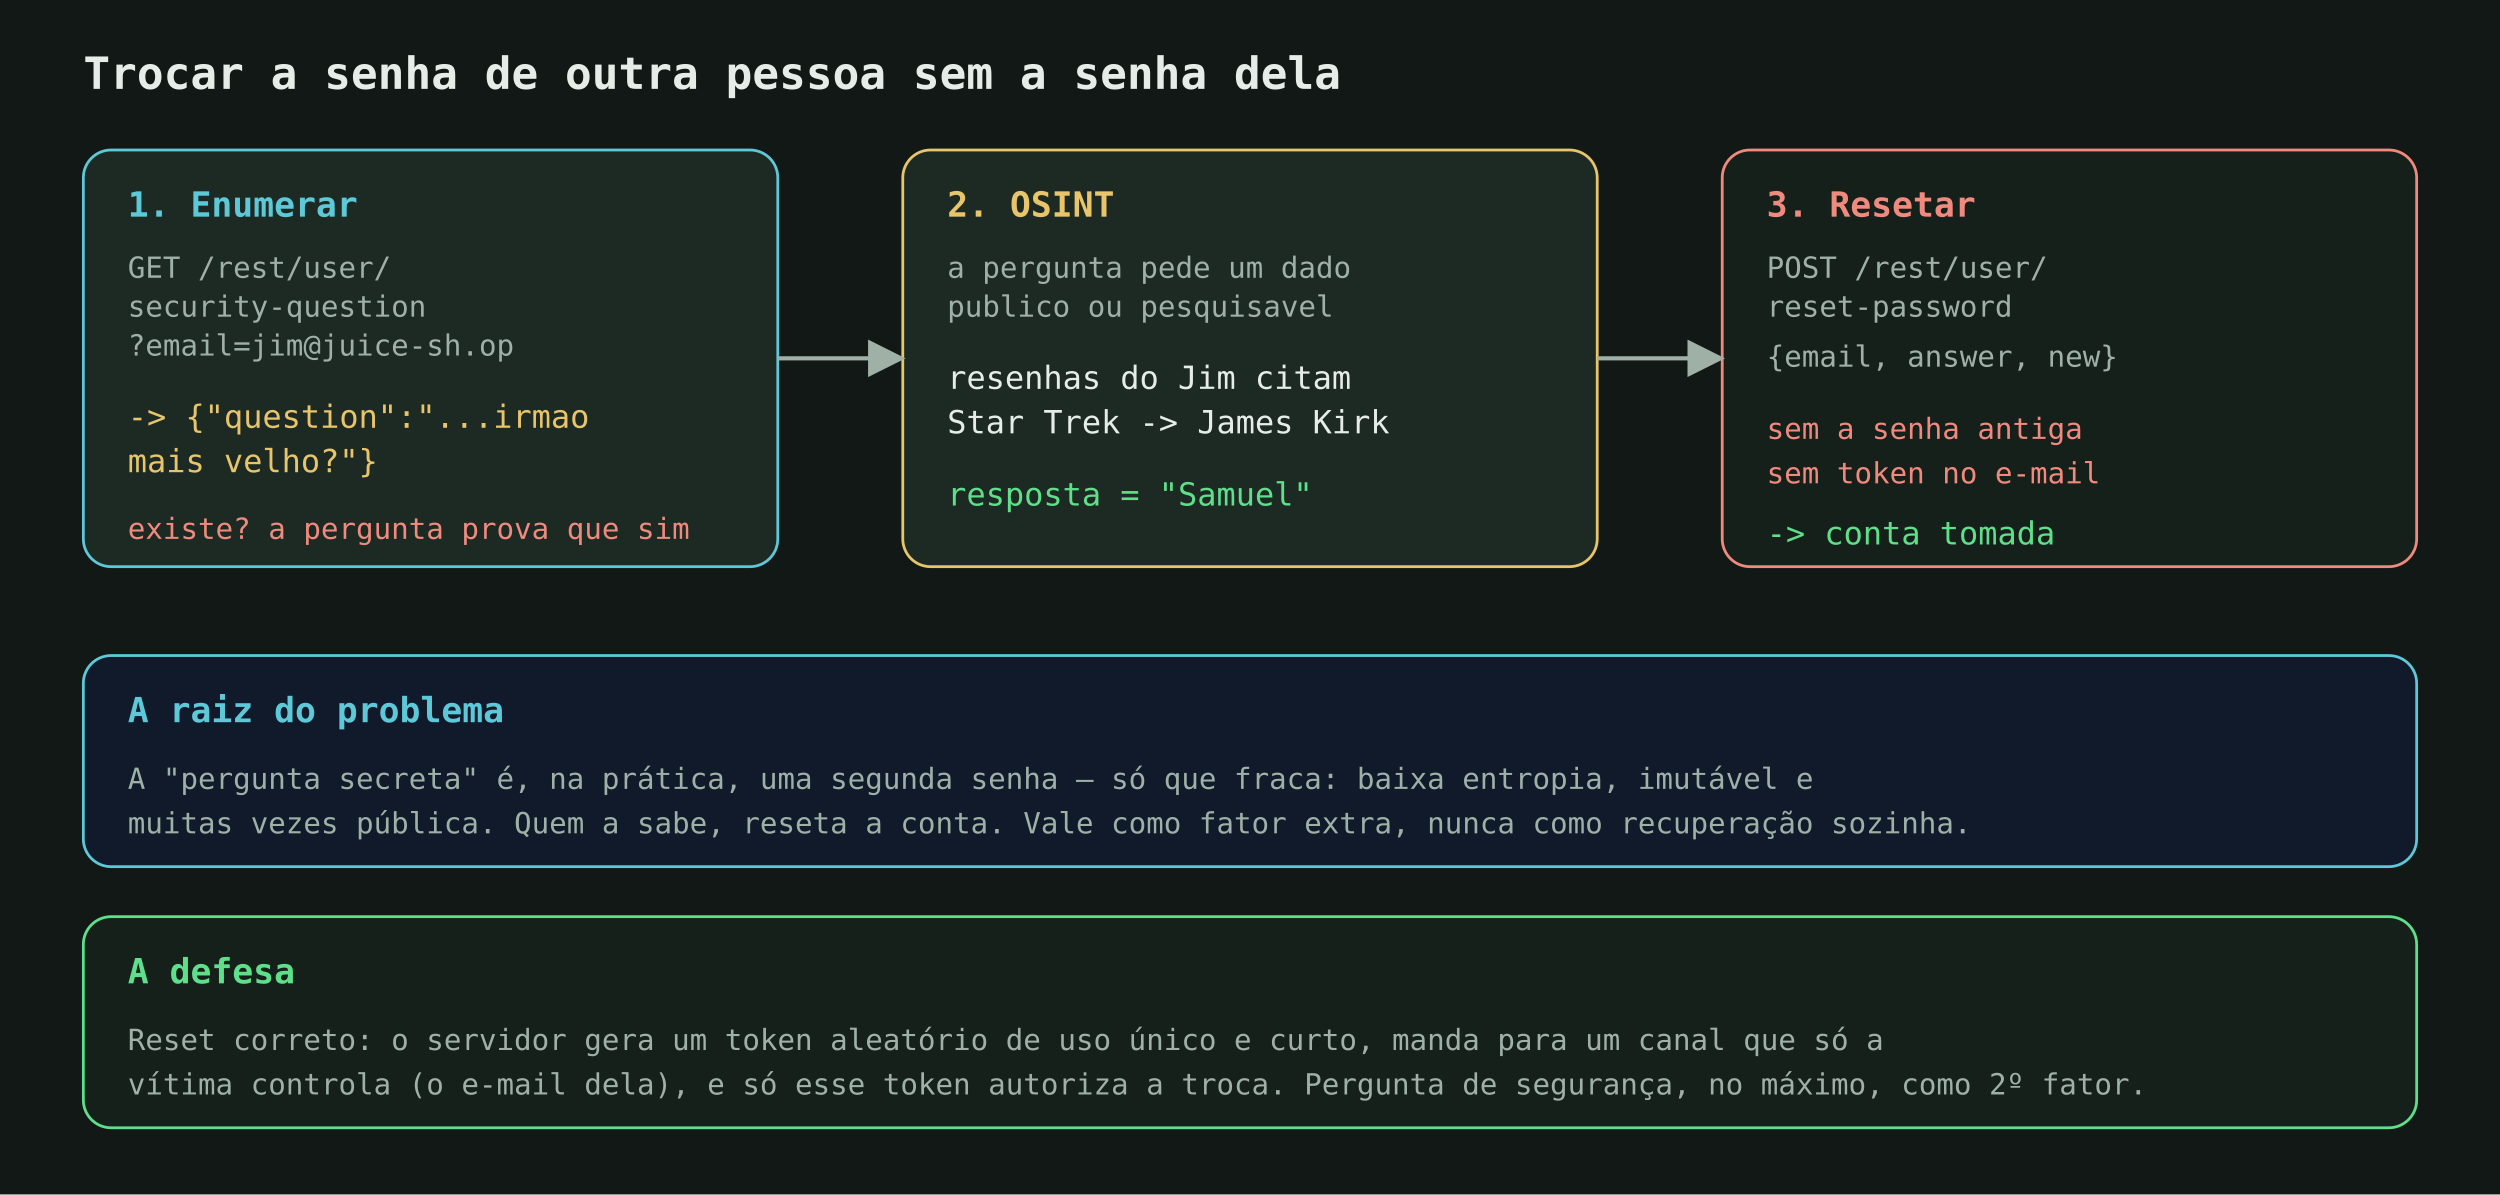
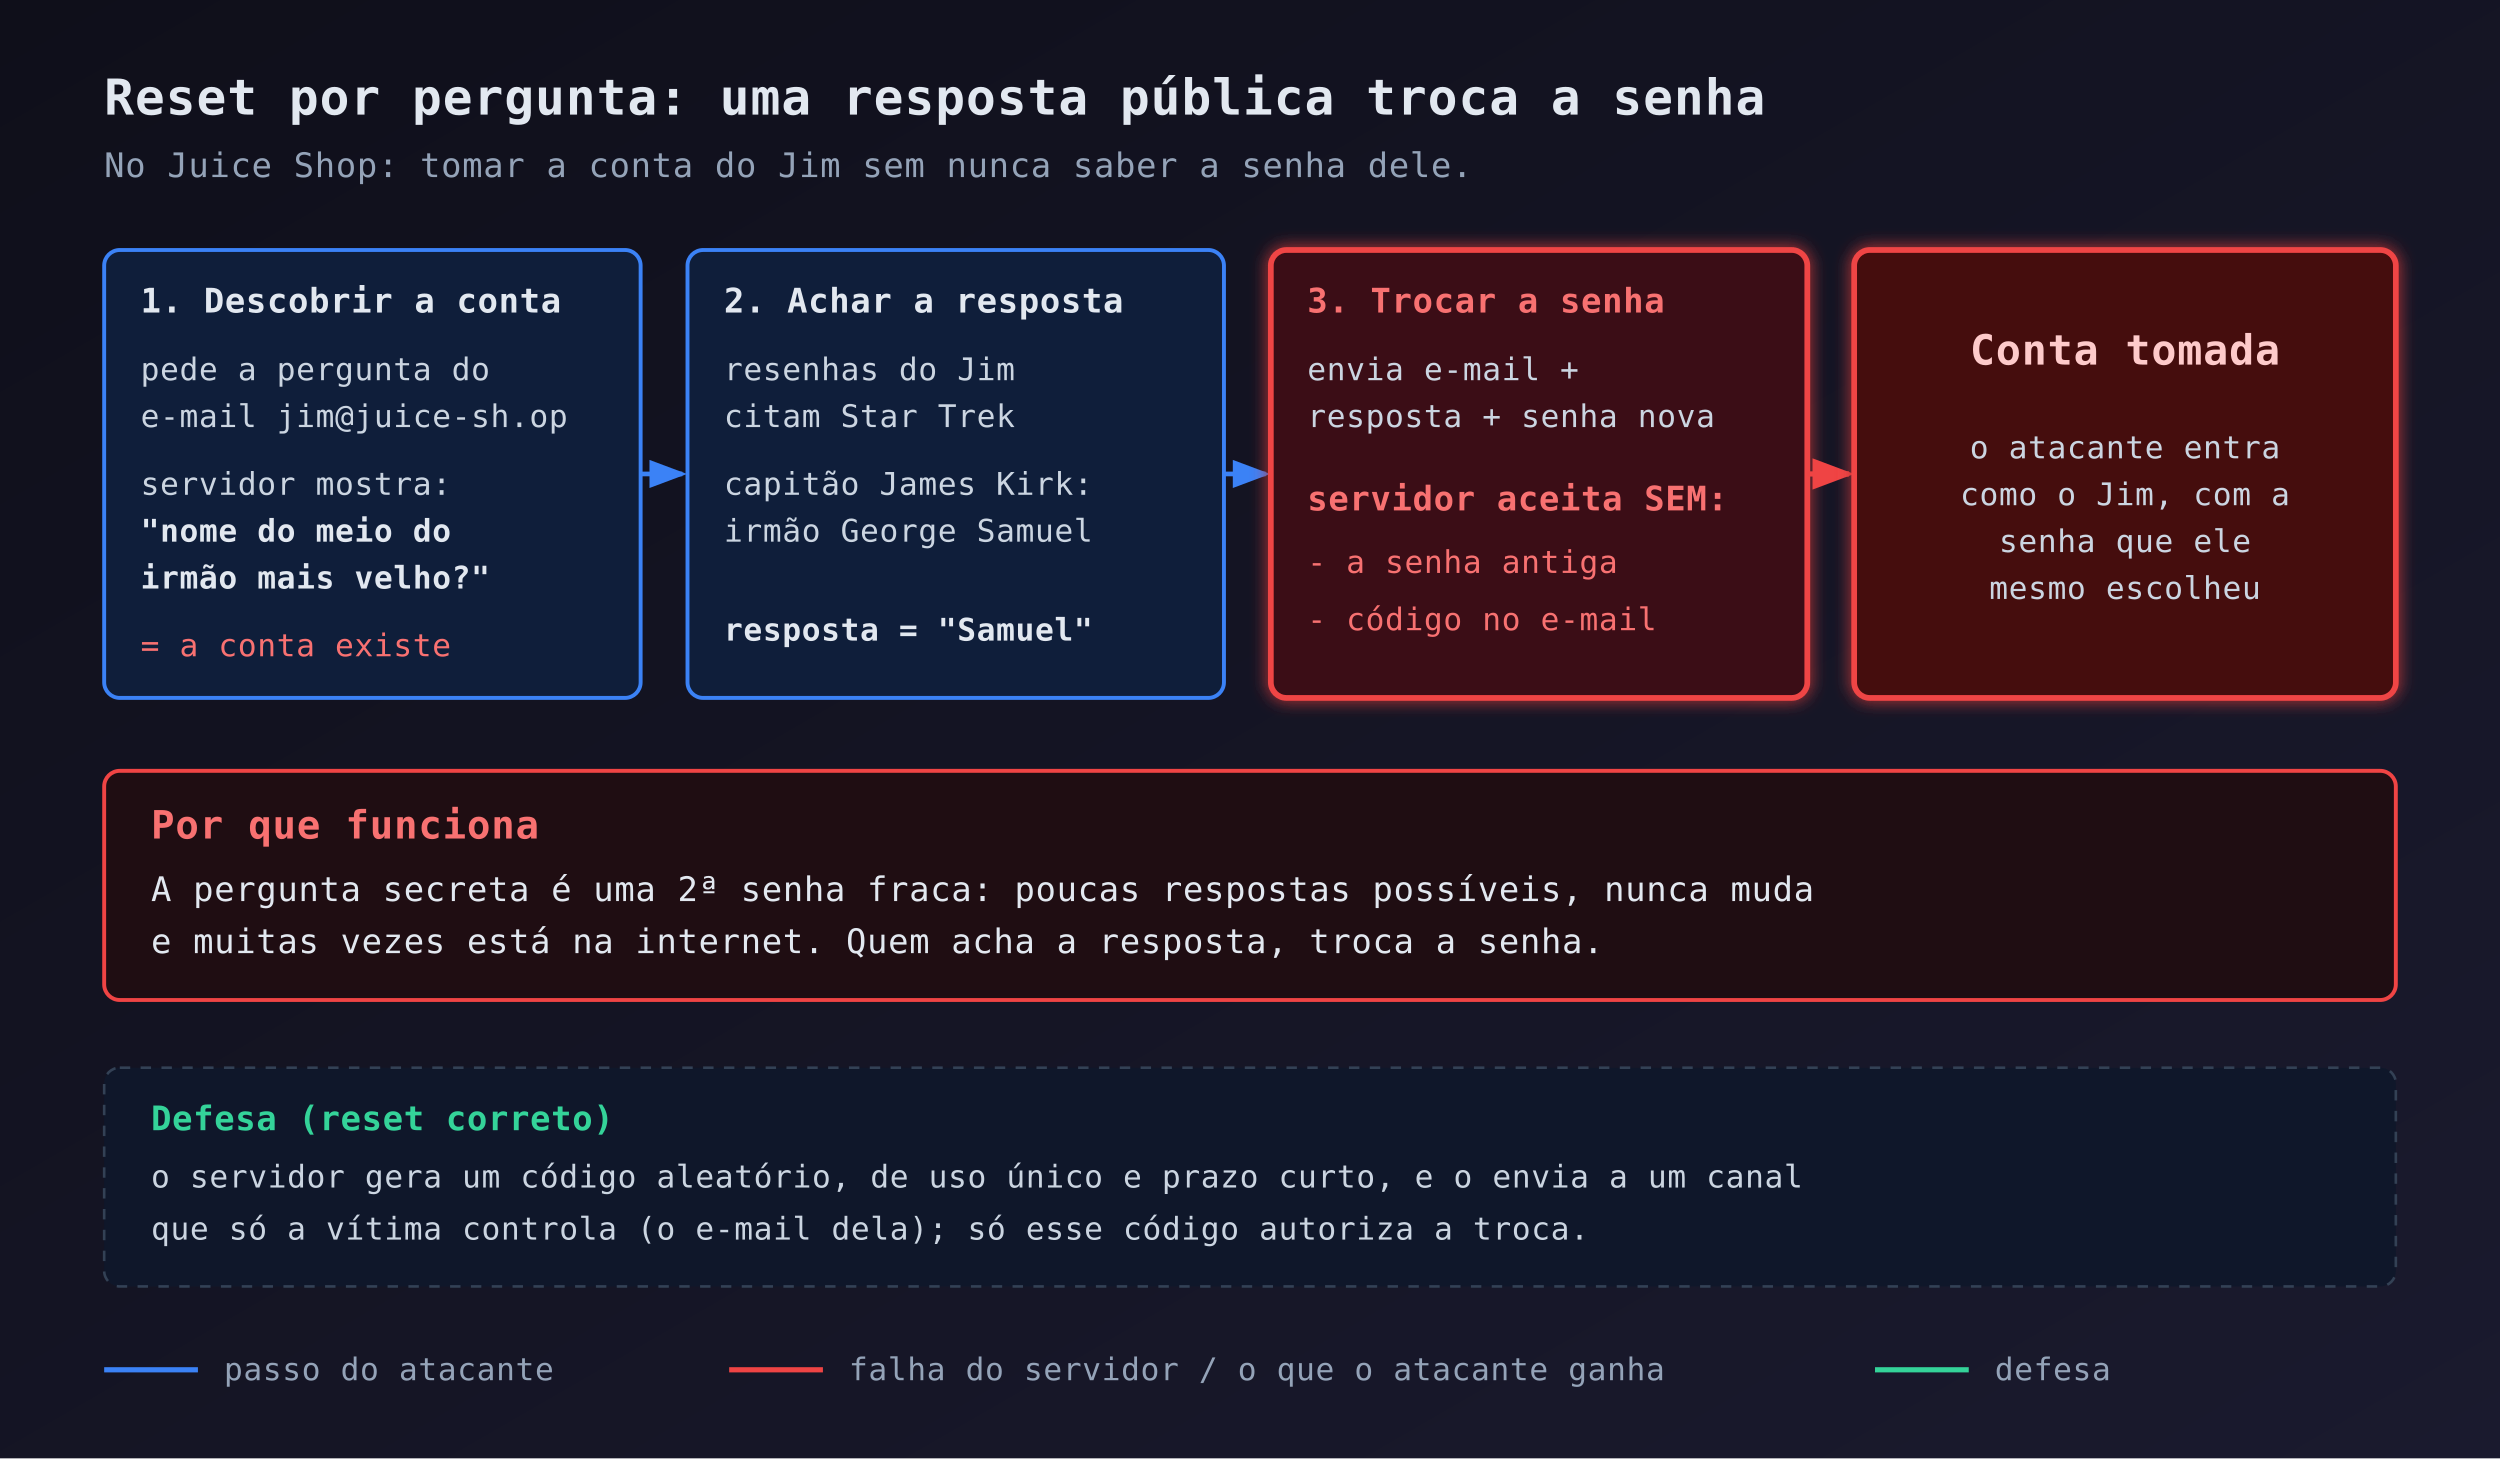
- <svg xmlns="http://www.w3.org/2000/svg" viewBox="0 0 900 430" role="img" aria-labelledby="t d">
+ <svg xmlns="http://www.w3.org/2000/svg" viewBox="0 0 960 560" width="960" height="560" role="img" aria-labelledby="t d">
  <style>
-     text { font-family: ui-monospace, "DejaVu Sans Mono", Menlo, Consolas, monospace; fill: #e6ede8; }
-     .t { font-size: 16px; font-weight: 700; }
-     .h { font-size: 12.5px; font-weight: 700; fill: #5cc8d8; }
-     .b { font-size: 11.5px; }
-     .s { font-size: 10.5px; fill: #9fb0a6; }
-     .r { fill: #f08a7e; }
-     .y { fill: #e8c46a; }
-     .g { fill: #5ee08a; }
-     .arr { stroke: #9fb0a6; stroke-width: 1.5; marker-end: url(#ar); fill: none; }
+     text { font-family: 'SF Mono', 'Fira Code', 'Cascadia Code', 'DejaVu Sans Mono', 'Courier New', monospace; fill: #e2e8f0; letter-spacing: 0.02em; }
+     .title { font-size: 19px; font-weight: 700; }
+     .sub { font-size: 13px; fill: #94a3b8; }
+     .step { font-size: 13px; font-weight: 700; }
+     .body { font-size: 12px; fill: #cbd5e1; }
+     .strong { font-size: 12px; font-weight: 700; }
+     .badb { font-size: 13px; font-weight: 700; fill: #f87171; }
+     .bad { font-size: 12px; fill: #f87171; }
+     .res { font-size: 16px; font-weight: 700; fill: #fecaca; }
+     .key { font-size: 15px; font-weight: 700; fill: #f87171; }
+     .text13 { font-size: 13px; }
+     .def { font-size: 13px; font-weight: 700; fill: #34d399; }
+     .muted { font-size: 12px; fill: #94a3b8; }
  </style>
  <defs>
-     <marker id="ar" markerWidth="9" markerHeight="9" refX="7" refY="4.5" orient="auto">
-       <path d="M0,0 L9,4.5 L0,9 z" fill="#9fb0a6" />
+     <linearGradient id="bg-grad" x1="0%" y1="0%" x2="100%" y2="100%">
+       <stop offset="0%" stop-color="#0f0f1a" />
+       <stop offset="100%" stop-color="#1a1a2e" />
+     </linearGradient>
+     <marker id="arrow-blue" markerWidth="8" markerHeight="6" refX="7" refY="3" orient="auto">
+       <polygon points="0 0, 8 3, 0 6" fill="#3b82f6" />
    </marker>
+     <marker id="arrow-red" markerWidth="8" markerHeight="6" refX="7" refY="3" orient="auto">
+       <polygon points="0 0, 8 3, 0 6" fill="#ef4444" />
+     </marker>
+     <filter id="glow-red">
+       <feGaussianBlur stdDeviation="3" result="blur" />
+       <feMerge>
+         <feMergeNode in="blur" />
+         <feMergeNode in="SourceGraphic" />
+       </feMerge>
+     </filter>
  </defs>
-   <rect width="900" height="430" fill="#121815" />
-   <text class="t" x="30" y="32">Trocar a senha de outra pessoa sem a senha dela</text>
-   <rect x="30" y="54" width="250" height="150" rx="10" fill="#1d2a23" stroke="#5cc8d8" />
-   <text class="h" x="46" y="78">1. Enumerar</text>
-   <text class="s" x="46" y="100">GET /rest/user/</text>
-   <text class="s" x="46" y="114">security-question</text>
-   <text class="s" x="46" y="128">?email=jim@juice-sh.op</text>
-   <text class="b y" x="46" y="154">-&gt; {"question":"...irmao</text>
-   <text class="b y" x="46" y="170">mais velho?"}</text>
-   <text class="s r" x="46" y="194">existe? a pergunta prova que sim</text>
-   <rect x="325" y="54" width="250" height="150" rx="10" fill="#1d2a23" stroke="#e8c46a" />
-   <text class="h y" x="341" y="78">2. OSINT</text>
-   <text class="s" x="341" y="100">a pergunta pede um dado</text>
-   <text class="s" x="341" y="114">publico ou pesquisavel</text>
-   <text class="b" x="341" y="140">resenhas do Jim citam</text>
-   <text class="b" x="341" y="156">Star Trek -&gt; James Kirk</text>
-   <text class="b g" x="341" y="182">resposta = "Samuel"</text>
-   <rect x="620" y="54" width="250" height="150" rx="10" fill="#16201b" stroke="#f08a7e" />
-   <text class="h r" x="636" y="78">3. Resetar</text>
-   <text class="s" x="636" y="100">POST /rest/user/</text>
-   <text class="s" x="636" y="114">reset-password</text>
-   <text class="s" x="636" y="132">{email, answer, new}</text>
-   <text class="s r" x="636" y="158">sem a senha antiga</text>
-   <text class="s r" x="636" y="174">sem token no e-mail</text>
-   <text class="b g" x="636" y="196">-&gt; conta tomada</text>
-   <path class="arr" d="M280,129 L323,129" />
-   <path class="arr" d="M575,129 L618,129" />
-   <rect x="30" y="236" width="840" height="76" rx="10" fill="#101a2a" stroke="#5cc8d8" />
-   <text class="h" x="46" y="260">A raiz do problema</text>
-   <text class="s" x="46" y="284">A "pergunta secreta" é, na prática, uma segunda senha — só que fraca: baixa entropia, imutável e</text>
-   <text class="s" x="46" y="300">muitas vezes pública. Quem a sabe, reseta a conta. Vale como fator extra, nunca como recuperação sozinha.</text>
-   <rect x="30" y="330" width="840" height="76" rx="10" fill="#16201b" stroke="#5ee08a" />
-   <text class="h g" x="46" y="354">A defesa</text>
-   <text class="s" x="46" y="378">Reset correto: o servidor gera um token aleatório de uso único e curto, manda para um canal que só a</text>
-   <text class="s" x="46" y="394">vítima controla (o e-mail dela), e só esse token autoriza a troca. Pergunta de segurança, no máximo, como 2º fator.</text>
+   <rect width="960" height="560" fill="url(#bg-grad)" />
+   <text class="title" x="40" y="44">Reset por pergunta: uma resposta pública troca a senha</text>
+   <text class="sub" x="40" y="68">No Juice Shop: tomar a conta do Jim sem nunca saber a senha dele.</text>
+   <rect x="40" y="96" width="206" height="172" rx="6" fill="#0f1e3a" stroke="#3b82f6" stroke-width="1.5" />
+   <text class="step" x="54" y="120">1. Descobrir a conta</text>
+   <text class="body" x="54" y="146">pede a pergunta do</text>
+   <text class="body" x="54" y="164">e-mail jim@juice-sh.op</text>
+   <text class="body" x="54" y="190">servidor mostra:</text>
+   <text class="strong" x="54" y="208">"nome do meio do</text>
+   <text class="strong" x="54" y="226">irmão mais velho?"</text>
+   <text class="bad" x="54" y="252">= a conta existe</text>
+   <path d="M246,182 L262,182" fill="none" stroke="#3b82f6" stroke-width="1.8" marker-end="url(#arrow-blue)" />
+   <rect x="264" y="96" width="206" height="172" rx="6" fill="#0f1e3a" stroke="#3b82f6" stroke-width="1.5" />
+   <text class="step" x="278" y="120">2. Achar a resposta</text>
+   <text class="body" x="278" y="146">resenhas do Jim</text>
+   <text class="body" x="278" y="164">citam Star Trek</text>
+   <text class="body" x="278" y="190">capitão James Kirk:</text>
+   <text class="body" x="278" y="208">irmão George Samuel</text>
+   <text class="strong" x="278" y="246">resposta = "Samuel"</text>
+   <path d="M470,182 L486,182" fill="none" stroke="#3b82f6" stroke-width="1.8" marker-end="url(#arrow-blue)" />
+   <rect x="488" y="96" width="206" height="172" rx="6" fill="#3b0f16" stroke="#ef4444" stroke-width="2.2" filter="url(#glow-red)" />
+   <text class="badb" x="502" y="120">3. Trocar a senha</text>
+   <text class="body" x="502" y="146">envia e-mail +</text>
+   <text class="body" x="502" y="164">resposta + senha nova</text>
+   <text class="badb" x="502" y="196">servidor aceita SEM:</text>
+   <text class="bad" x="502" y="220">- a senha antiga</text>
+   <text class="bad" x="502" y="242">- código no e-mail</text>
+   <path d="M694,182 L710,182" fill="none" stroke="#ef4444" stroke-width="2" marker-end="url(#arrow-red)" />
+   <rect x="712" y="96" width="208" height="172" rx="6" fill="#450a0a" stroke="#ef4444" stroke-width="2.2" filter="url(#glow-red)" />
+   <text class="res" x="816" y="140" text-anchor="middle">Conta tomada</text>
+   <text class="body" x="816" y="176" text-anchor="middle">o atacante entra</text>
+   <text class="body" x="816" y="194" text-anchor="middle">como o Jim, com a</text>
+   <text class="body" x="816" y="212" text-anchor="middle">senha que ele</text>
+   <text class="body" x="816" y="230" text-anchor="middle">mesmo escolheu</text>
+   <rect x="40" y="296" width="880" height="88" rx="6" fill="#1f0d12" stroke="#ef4444" stroke-width="1.5" />
+   <text class="key" x="58" y="322">Por que funciona</text>
+   <text class="text13" x="58" y="346">A pergunta secreta é uma 2ª senha fraca: poucas respostas possíveis, nunca muda</text>
+   <text class="text13" x="58" y="366">e muitas vezes está na internet. Quem acha a resposta, troca a senha.</text>
+   <rect x="40" y="410" width="880" height="84" rx="6" fill="#0f172a" stroke="#334155" stroke-width="1" stroke-dasharray="4 4" />
+   <text class="def" x="58" y="434">Defesa (reset correto)</text>
+   <text class="body" x="58" y="456">o servidor gera um código aleatório, de uso único e prazo curto, e o envia a um canal</text>
+   <text class="body" x="58" y="476">que só a vítima controla (o e-mail dela); só esse código autoriza a troca.</text>
+   <line x1="40" y1="526" x2="76" y2="526" stroke="#3b82f6" stroke-width="2" />
+   <text class="muted" x="86" y="530">passo do atacante</text>
+   <line x1="280" y1="526" x2="316" y2="526" stroke="#ef4444" stroke-width="2" />
+   <text class="muted" x="326" y="530">falha do servidor / o que o atacante ganha</text>
+   <line x1="720" y1="526" x2="756" y2="526" stroke="#34d399" stroke-width="2" />
+   <text class="muted" x="766" y="530">defesa</text>
</svg>
